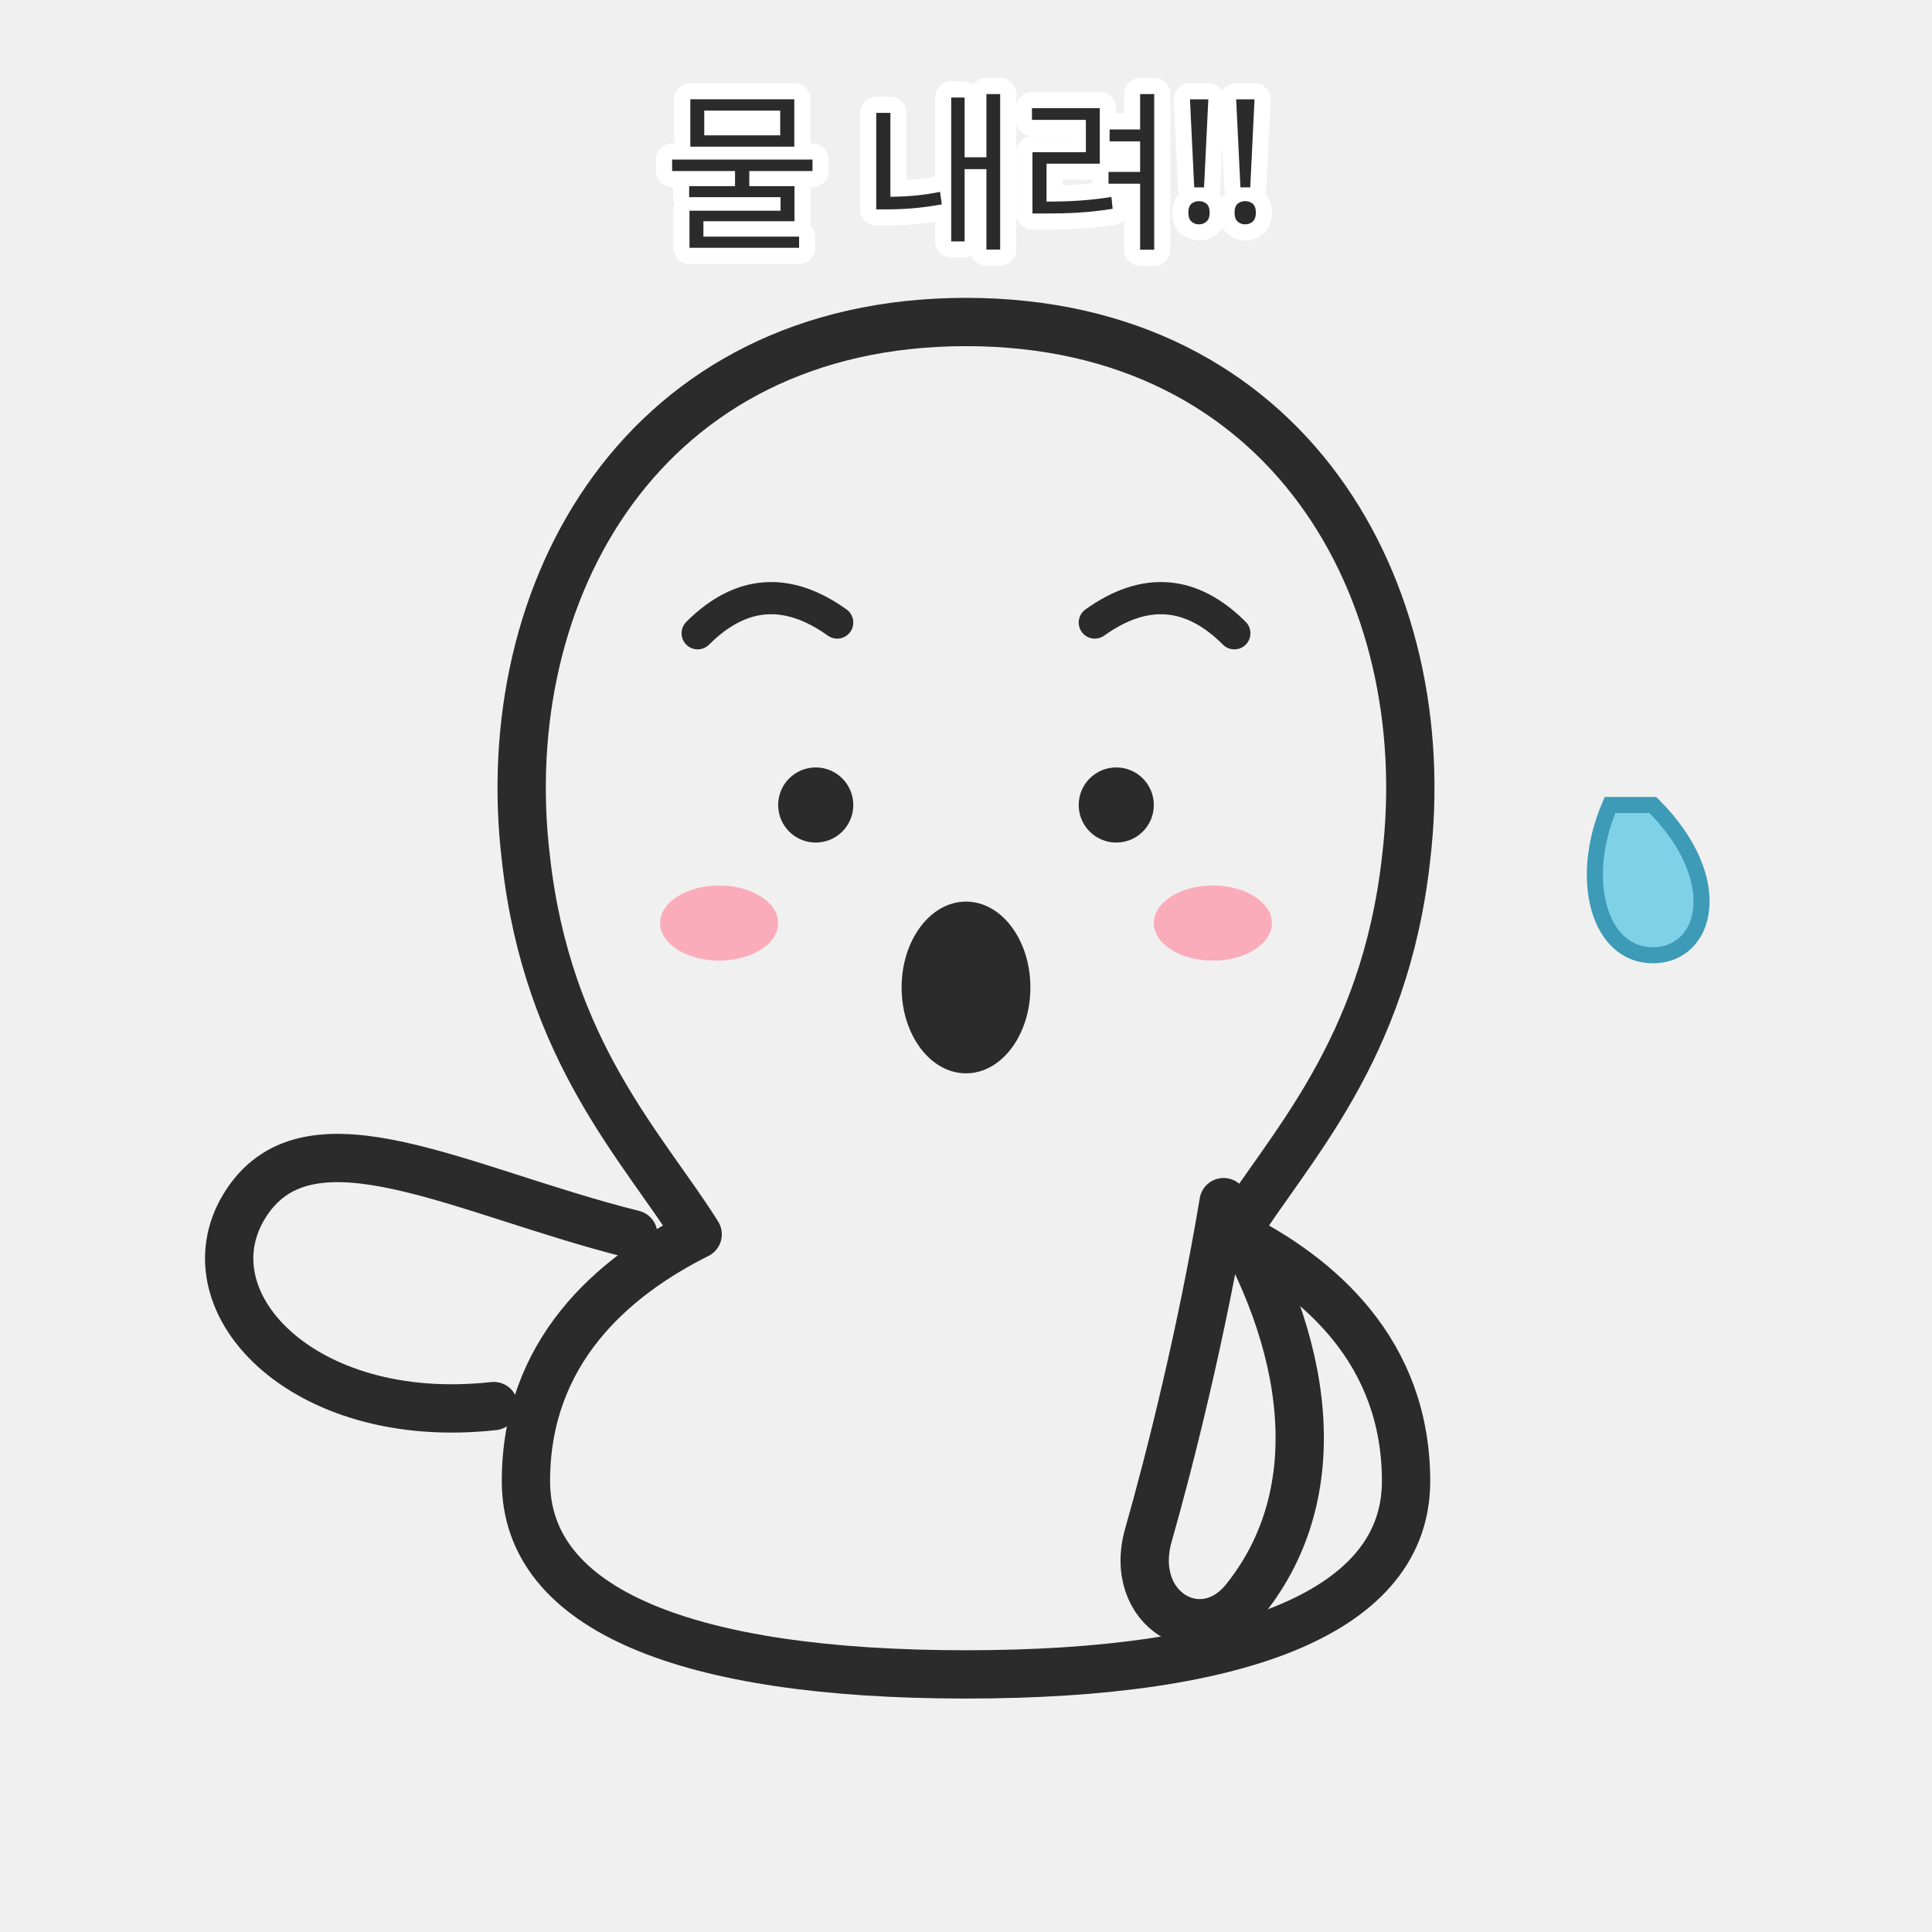
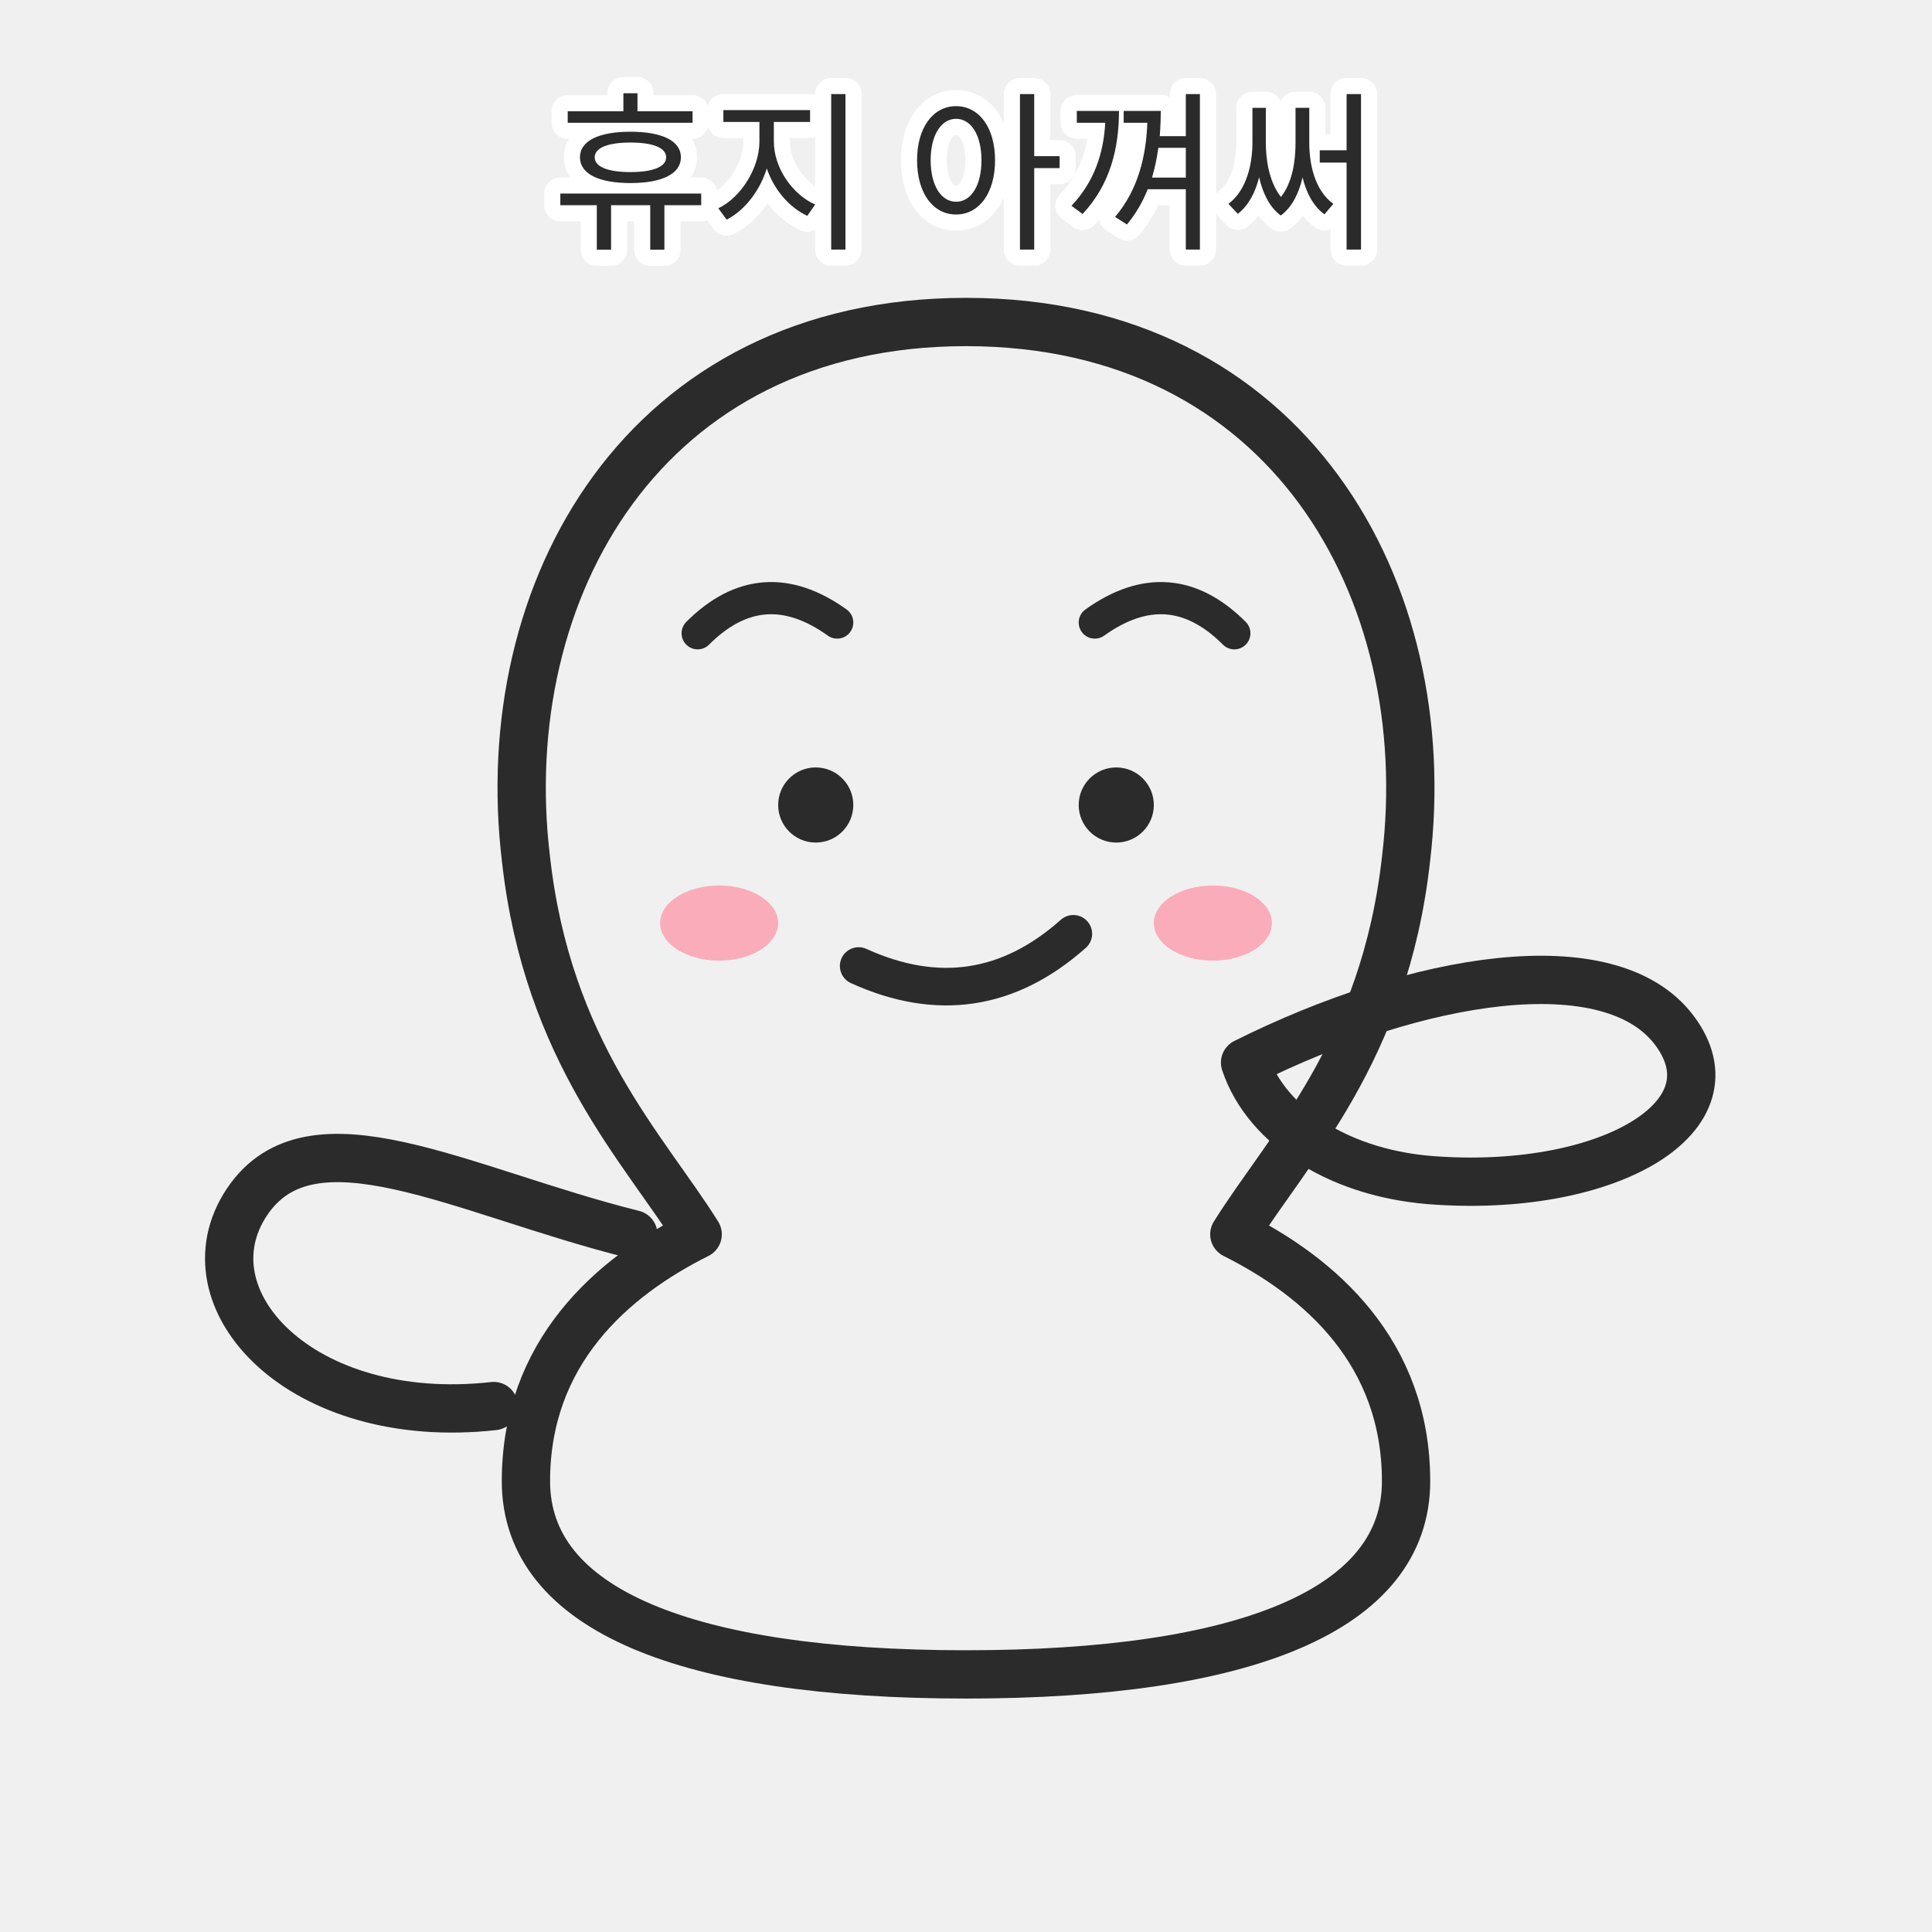
<svg xmlns="http://www.w3.org/2000/svg" width="360" height="360" viewBox="0 0 360 360">
  <g fill="none" stroke="#2B2B2B" stroke-width="9" stroke-linecap="round" stroke-linejoin="round">
    <path d="M180,60 C240,60 268,110 262,160 C258,196 240,214 230,230 C246,238 262,252 262,276 C262,300 232,312 180,312 C128,312 98,300 98,276 C98,252 114,238 130,230 C120,214 102,196 98,160 C92,110 120,60 180,60 Z" />
-     <path d="M118,230 C86,222 58,206 46,224 C34,242 56,266 92,262 M228,224 C244,250 248,278 232,298 C224,308 210,300 214,286 C218,272 224,248 228,224" />
+     <path d="M118,230 C86,222 58,206 46,224 C34,242 56,266 92,262 M232,198 C264,182 300,176 312,192 C324,208 300,222 268,220 C250,219 236,210 232,198" />
  </g>
  <path d="M130,118 Q142,106 156,116" fill="none" stroke="#2B2B2B" stroke-width="6" stroke-linecap="round" />
  <path d="M230,118 Q218,106 204,116" fill="none" stroke="#2B2B2B" stroke-width="6" stroke-linecap="round" />
  <circle cx="152" cy="150" r="7" fill="#2B2B2B" />
  <circle cx="208" cy="150" r="7" fill="#2B2B2B" />
-   <ellipse cx="180" cy="184" rx="12" ry="16" fill="#2B2B2B" />
+   <path d="M160,180 Q182,190 200,174" fill="none" stroke="#2B2B2B" stroke-width="7" stroke-linecap="round" />
  <ellipse cx="134" cy="172" rx="11" ry="7" fill="#FF8FA3" opacity="0.7" />
  <ellipse cx="226" cy="172" rx="11" ry="7" fill="#FF8FA3" opacity="0.7" />
-   <path d="M300,150 C294,164 298,178 308,178 C318,178 322,164 308,150 Z" fill="#7FD1E8" stroke="#3E9BB8" stroke-width="3" />
-   <text x="180" y="44" text-anchor="middle" font-family="Jua" font-size="32" fill="#2B2B2B" stroke="#ffffff" stroke-width="6" paint-order="stroke" stroke-linejoin="round">물 내려!!</text>
+   <text x="180" y="44" text-anchor="middle" font-family="Jua" font-size="32" fill="#2B2B2B" stroke="#ffffff" stroke-width="6" paint-order="stroke" stroke-linejoin="round">휴지 아껴써</text>
</svg>
